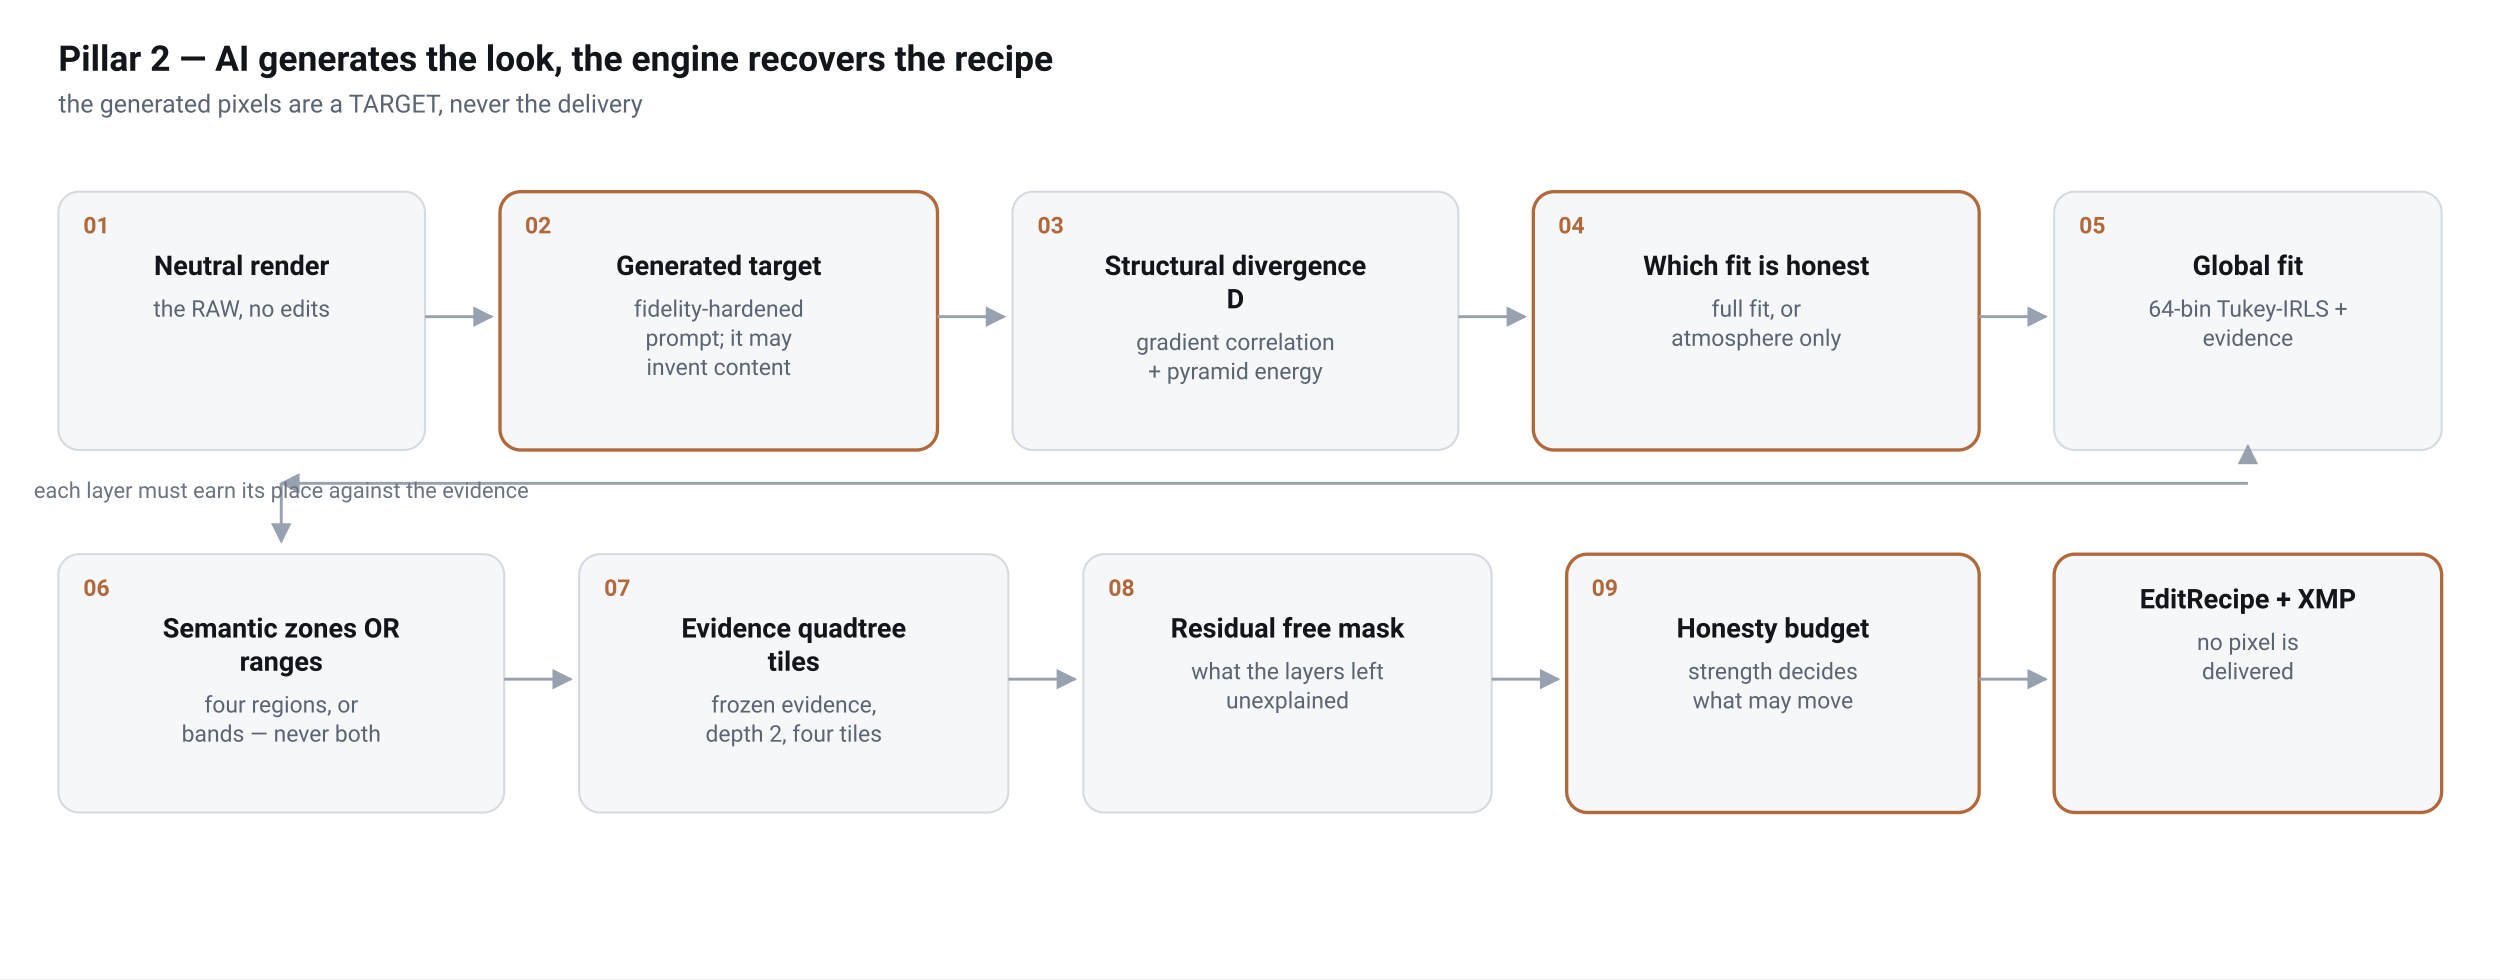
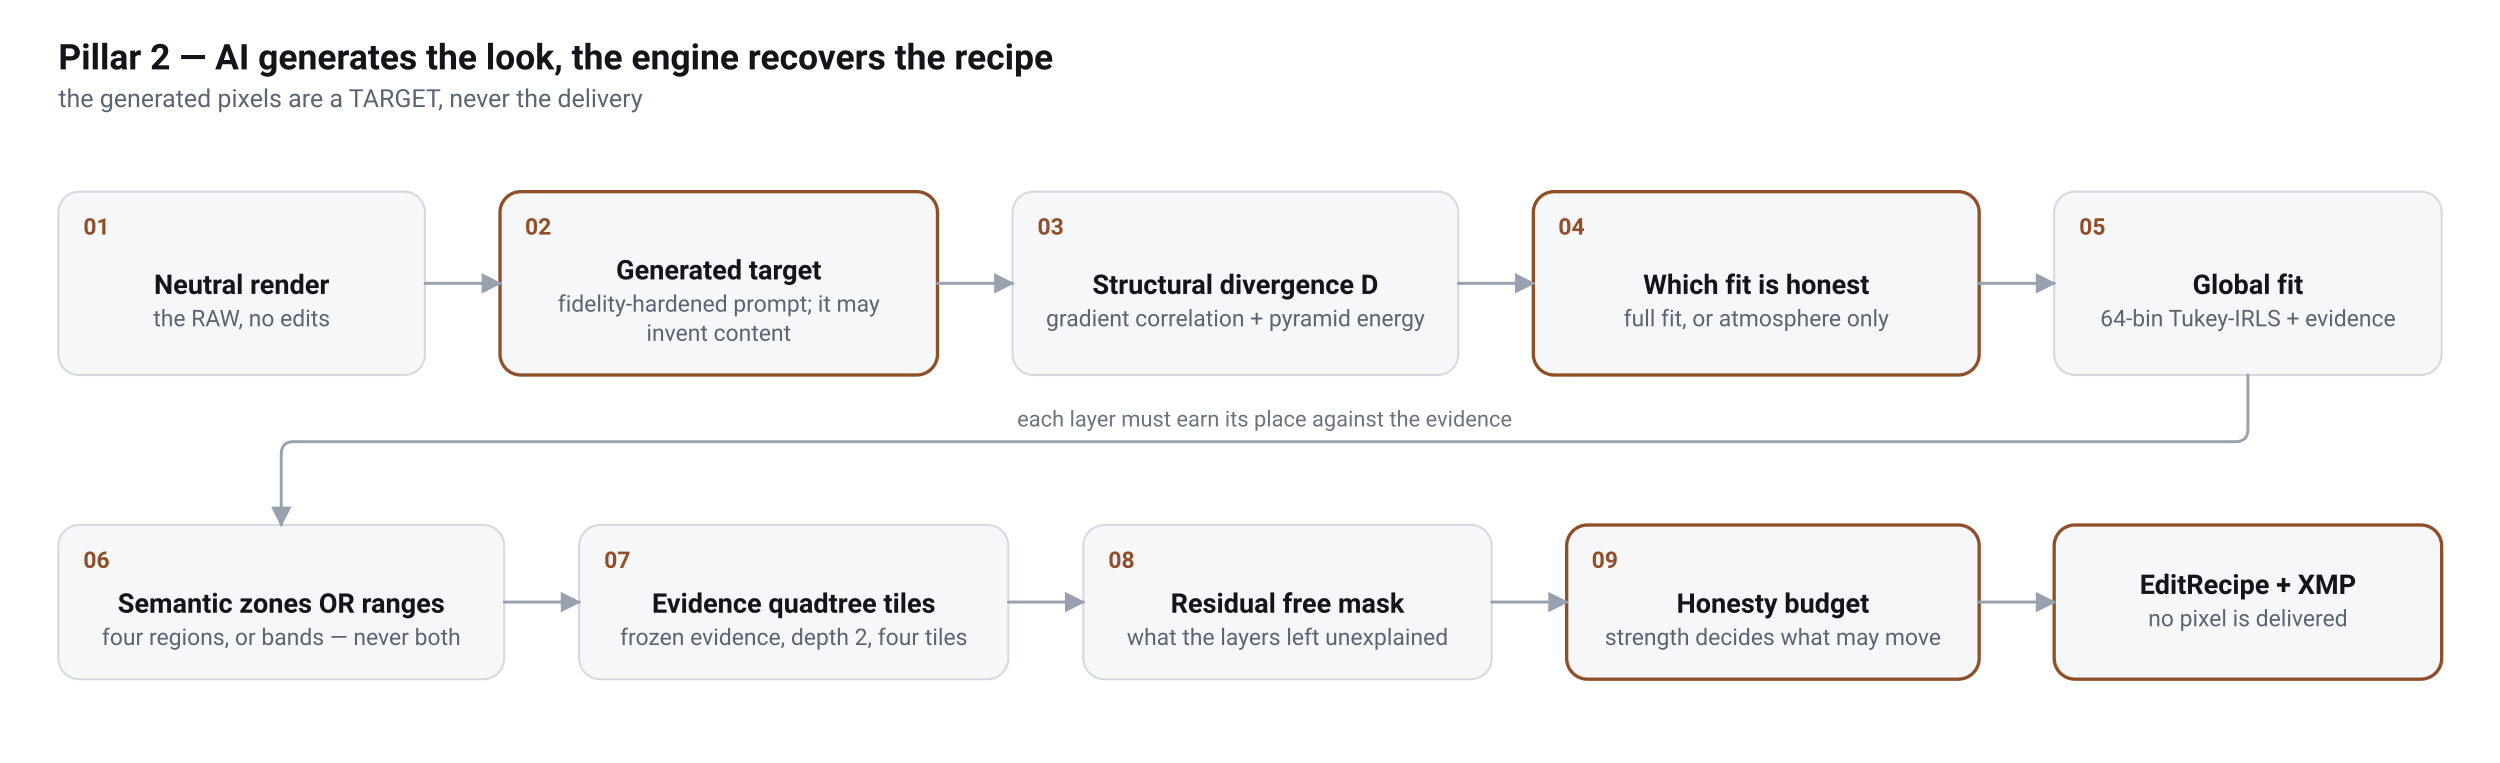
- <svg xmlns="http://www.w3.org/2000/svg" viewBox="0 0 1200 470" width="1200" height="470" role="img" aria-label="Pillar 2: neutral render and a generated target, structural divergence picking the fitting mode, a global fit, then layered attachment under an honesty budget, ending in a recipe and XMP">
+ <svg xmlns="http://www.w3.org/2000/svg" viewBox="0 0 1200 366" width="1200" height="366" role="img" aria-labelledby="dg-title-pillar-reimagine-fit" preserveAspectRatio="xMidYMid meet">
  <defs>
-     <marker id="a" viewBox="0 0 10 10" refX="9" refY="5" markerWidth="7" markerHeight="7" orient="auto-start-reverse">
+     <marker id="dg-pillar-reimagine-fit-arrow" viewBox="0 0 10 10" refX="9" refY="5" markerWidth="7" markerHeight="7" orient="auto-start-reverse">
      <path d="M 0 0 L 10 5 L 0 10 z" fill="#98a1af" />
    </marker>
  </defs>
-   <rect width="1200" height="470" fill="#ffffff" />
-   <text x="28" y="34" font-family="-apple-system, BlinkMacSystemFont, 'Segoe UI', Roboto, 'Helvetica Neue', Arial, sans-serif" font-size="17" font-weight="700" fill="#12151a">Pillar 2 — AI generates the look, the engine recovers the recipe</text>
-   <text x="28" y="54" font-family="-apple-system, BlinkMacSystemFont, 'Segoe UI', Roboto, 'Helvetica Neue', Arial, sans-serif" font-size="12" fill="#5b6472">the generated pixels are a TARGET, never the delivery</text>
-   <rect x="28" y="92" width="176" height="124" rx="10" fill="#f6f7f9" stroke="#d5d9e0" stroke-width="1.0" />
-   <text x="40" y="112" font-family="-apple-system, BlinkMacSystemFont, 'Segoe UI', Roboto, 'Helvetica Neue', Arial, sans-serif" font-size="11" font-weight="700" fill="#b1683a">01</text>
-   <text x="116.0" y="132" text-anchor="middle" font-family="-apple-system, BlinkMacSystemFont, 'Segoe UI', Roboto, 'Helvetica Neue', Arial, sans-serif" font-size="13" font-weight="600" fill="#12151a">Neutral render</text>
-   <text x="116.0" y="152" text-anchor="middle" font-family="-apple-system, BlinkMacSystemFont, 'Segoe UI', Roboto, 'Helvetica Neue', Arial, sans-serif" font-size="11" fill="#5b6472">the RAW, no edits</text>
-   <rect x="240" y="92" width="210" height="124" rx="10" fill="#f6f7f9" stroke="#b1683a" stroke-width="1.6" />
-   <text x="252" y="112" font-family="-apple-system, BlinkMacSystemFont, 'Segoe UI', Roboto, 'Helvetica Neue', Arial, sans-serif" font-size="11" font-weight="700" fill="#b1683a">02</text>
-   <text x="345.0" y="132" text-anchor="middle" font-family="-apple-system, BlinkMacSystemFont, 'Segoe UI', Roboto, 'Helvetica Neue', Arial, sans-serif" font-size="13" font-weight="600" fill="#12151a">Generated target</text>
-   <text x="345.0" y="152" text-anchor="middle" font-family="-apple-system, BlinkMacSystemFont, 'Segoe UI', Roboto, 'Helvetica Neue', Arial, sans-serif" font-size="11" fill="#5b6472">fidelity-hardened</text>
-   <text x="345.0" y="166" text-anchor="middle" font-family="-apple-system, BlinkMacSystemFont, 'Segoe UI', Roboto, 'Helvetica Neue', Arial, sans-serif" font-size="11" fill="#5b6472">prompt; it may</text>
-   <text x="345.0" y="180" text-anchor="middle" font-family="-apple-system, BlinkMacSystemFont, 'Segoe UI', Roboto, 'Helvetica Neue', Arial, sans-serif" font-size="11" fill="#5b6472">invent content</text>
-   <rect x="486" y="92" width="214" height="124" rx="10" fill="#f6f7f9" stroke="#d5d9e0" stroke-width="1.0" />
-   <text x="498" y="112" font-family="-apple-system, BlinkMacSystemFont, 'Segoe UI', Roboto, 'Helvetica Neue', Arial, sans-serif" font-size="11" font-weight="700" fill="#b1683a">03</text>
-   <text x="593.0" y="132" text-anchor="middle" font-family="-apple-system, BlinkMacSystemFont, 'Segoe UI', Roboto, 'Helvetica Neue', Arial, sans-serif" font-size="13" font-weight="600" fill="#12151a">Structural divergence</text>
-   <text x="593.0" y="148" text-anchor="middle" font-family="-apple-system, BlinkMacSystemFont, 'Segoe UI', Roboto, 'Helvetica Neue', Arial, sans-serif" font-size="13" font-weight="600" fill="#12151a">D</text>
-   <text x="593.0" y="168" text-anchor="middle" font-family="-apple-system, BlinkMacSystemFont, 'Segoe UI', Roboto, 'Helvetica Neue', Arial, sans-serif" font-size="11" fill="#5b6472">gradient correlation</text>
-   <text x="593.0" y="182" text-anchor="middle" font-family="-apple-system, BlinkMacSystemFont, 'Segoe UI', Roboto, 'Helvetica Neue', Arial, sans-serif" font-size="11" fill="#5b6472">+ pyramid energy</text>
-   <rect x="736" y="92" width="214" height="124" rx="10" fill="#f6f7f9" stroke="#b1683a" stroke-width="1.6" />
-   <text x="748" y="112" font-family="-apple-system, BlinkMacSystemFont, 'Segoe UI', Roboto, 'Helvetica Neue', Arial, sans-serif" font-size="11" font-weight="700" fill="#b1683a">04</text>
-   <text x="843.0" y="132" text-anchor="middle" font-family="-apple-system, BlinkMacSystemFont, 'Segoe UI', Roboto, 'Helvetica Neue', Arial, sans-serif" font-size="13" font-weight="600" fill="#12151a">Which fit is honest</text>
-   <text x="843.0" y="152" text-anchor="middle" font-family="-apple-system, BlinkMacSystemFont, 'Segoe UI', Roboto, 'Helvetica Neue', Arial, sans-serif" font-size="11" fill="#5b6472">full fit, or</text>
-   <text x="843.0" y="166" text-anchor="middle" font-family="-apple-system, BlinkMacSystemFont, 'Segoe UI', Roboto, 'Helvetica Neue', Arial, sans-serif" font-size="11" fill="#5b6472">atmosphere only</text>
-   <rect x="986" y="92" width="186" height="124" rx="10" fill="#f6f7f9" stroke="#d5d9e0" stroke-width="1.0" />
-   <text x="998" y="112" font-family="-apple-system, BlinkMacSystemFont, 'Segoe UI', Roboto, 'Helvetica Neue', Arial, sans-serif" font-size="11" font-weight="700" fill="#b1683a">05</text>
-   <text x="1079.0" y="132" text-anchor="middle" font-family="-apple-system, BlinkMacSystemFont, 'Segoe UI', Roboto, 'Helvetica Neue', Arial, sans-serif" font-size="13" font-weight="600" fill="#12151a">Global fit</text>
-   <text x="1079.0" y="152" text-anchor="middle" font-family="-apple-system, BlinkMacSystemFont, 'Segoe UI', Roboto, 'Helvetica Neue', Arial, sans-serif" font-size="11" fill="#5b6472">64-bin Tukey-IRLS +</text>
-   <text x="1079.0" y="166" text-anchor="middle" font-family="-apple-system, BlinkMacSystemFont, 'Segoe UI', Roboto, 'Helvetica Neue', Arial, sans-serif" font-size="11" fill="#5b6472">evidence</text>
-   <line x1="204" y1="152" x2="236" y2="152" stroke="#98a1af" stroke-width="1.4" marker-end="url(#a)" />
-   <line x1="450" y1="152" x2="482" y2="152" stroke="#98a1af" stroke-width="1.4" marker-end="url(#a)" />
-   <line x1="700" y1="152" x2="732" y2="152" stroke="#98a1af" stroke-width="1.4" marker-end="url(#a)" />
-   <line x1="950" y1="152" x2="982" y2="152" stroke="#98a1af" stroke-width="1.4" marker-end="url(#a)" />
-   <rect x="28" y="266" width="214" height="124" rx="10" fill="#f6f7f9" stroke="#d5d9e0" stroke-width="1.0" />
-   <text x="40" y="286" font-family="-apple-system, BlinkMacSystemFont, 'Segoe UI', Roboto, 'Helvetica Neue', Arial, sans-serif" font-size="11" font-weight="700" fill="#b1683a">06</text>
-   <text x="135.0" y="306" text-anchor="middle" font-family="-apple-system, BlinkMacSystemFont, 'Segoe UI', Roboto, 'Helvetica Neue', Arial, sans-serif" font-size="13" font-weight="600" fill="#12151a">Semantic zones OR</text>
-   <text x="135.0" y="322" text-anchor="middle" font-family="-apple-system, BlinkMacSystemFont, 'Segoe UI', Roboto, 'Helvetica Neue', Arial, sans-serif" font-size="13" font-weight="600" fill="#12151a">ranges</text>
-   <text x="135.0" y="342" text-anchor="middle" font-family="-apple-system, BlinkMacSystemFont, 'Segoe UI', Roboto, 'Helvetica Neue', Arial, sans-serif" font-size="11" fill="#5b6472">four regions, or</text>
-   <text x="135.0" y="356" text-anchor="middle" font-family="-apple-system, BlinkMacSystemFont, 'Segoe UI', Roboto, 'Helvetica Neue', Arial, sans-serif" font-size="11" fill="#5b6472">bands — never both</text>
-   <rect x="278" y="266" width="206" height="124" rx="10" fill="#f6f7f9" stroke="#d5d9e0" stroke-width="1.0" />
-   <text x="290" y="286" font-family="-apple-system, BlinkMacSystemFont, 'Segoe UI', Roboto, 'Helvetica Neue', Arial, sans-serif" font-size="11" font-weight="700" fill="#b1683a">07</text>
-   <text x="381.0" y="306" text-anchor="middle" font-family="-apple-system, BlinkMacSystemFont, 'Segoe UI', Roboto, 'Helvetica Neue', Arial, sans-serif" font-size="13" font-weight="600" fill="#12151a">Evidence quadtree</text>
-   <text x="381.0" y="322" text-anchor="middle" font-family="-apple-system, BlinkMacSystemFont, 'Segoe UI', Roboto, 'Helvetica Neue', Arial, sans-serif" font-size="13" font-weight="600" fill="#12151a">tiles</text>
-   <text x="381.0" y="342" text-anchor="middle" font-family="-apple-system, BlinkMacSystemFont, 'Segoe UI', Roboto, 'Helvetica Neue', Arial, sans-serif" font-size="11" fill="#5b6472">frozen evidence,</text>
-   <text x="381.0" y="356" text-anchor="middle" font-family="-apple-system, BlinkMacSystemFont, 'Segoe UI', Roboto, 'Helvetica Neue', Arial, sans-serif" font-size="11" fill="#5b6472">depth 2, four tiles</text>
-   <rect x="520" y="266" width="196" height="124" rx="10" fill="#f6f7f9" stroke="#d5d9e0" stroke-width="1.0" />
-   <text x="532" y="286" font-family="-apple-system, BlinkMacSystemFont, 'Segoe UI', Roboto, 'Helvetica Neue', Arial, sans-serif" font-size="11" font-weight="700" fill="#b1683a">08</text>
-   <text x="618.0" y="306" text-anchor="middle" font-family="-apple-system, BlinkMacSystemFont, 'Segoe UI', Roboto, 'Helvetica Neue', Arial, sans-serif" font-size="13" font-weight="600" fill="#12151a">Residual free mask</text>
-   <text x="618.0" y="326" text-anchor="middle" font-family="-apple-system, BlinkMacSystemFont, 'Segoe UI', Roboto, 'Helvetica Neue', Arial, sans-serif" font-size="11" fill="#5b6472">what the layers left</text>
-   <text x="618.0" y="340" text-anchor="middle" font-family="-apple-system, BlinkMacSystemFont, 'Segoe UI', Roboto, 'Helvetica Neue', Arial, sans-serif" font-size="11" fill="#5b6472">unexplained</text>
-   <rect x="752" y="266" width="198" height="124" rx="10" fill="#f6f7f9" stroke="#b1683a" stroke-width="1.6" />
-   <text x="764" y="286" font-family="-apple-system, BlinkMacSystemFont, 'Segoe UI', Roboto, 'Helvetica Neue', Arial, sans-serif" font-size="11" font-weight="700" fill="#b1683a">09</text>
-   <text x="851.0" y="306" text-anchor="middle" font-family="-apple-system, BlinkMacSystemFont, 'Segoe UI', Roboto, 'Helvetica Neue', Arial, sans-serif" font-size="13" font-weight="600" fill="#12151a">Honesty budget</text>
-   <text x="851.0" y="326" text-anchor="middle" font-family="-apple-system, BlinkMacSystemFont, 'Segoe UI', Roboto, 'Helvetica Neue', Arial, sans-serif" font-size="11" fill="#5b6472">strength decides</text>
-   <text x="851.0" y="340" text-anchor="middle" font-family="-apple-system, BlinkMacSystemFont, 'Segoe UI', Roboto, 'Helvetica Neue', Arial, sans-serif" font-size="11" fill="#5b6472">what may move</text>
-   <rect x="986" y="266" width="186" height="124" rx="10" fill="#f6f7f9" stroke="#b1683a" stroke-width="1.6" />
-   <text x="1079.0" y="292" text-anchor="middle" font-family="-apple-system, BlinkMacSystemFont, 'Segoe UI', Roboto, 'Helvetica Neue', Arial, sans-serif" font-size="13" font-weight="600" fill="#12151a">EditRecipe + XMP</text>
-   <text x="1079.0" y="312" text-anchor="middle" font-family="-apple-system, BlinkMacSystemFont, 'Segoe UI', Roboto, 'Helvetica Neue', Arial, sans-serif" font-size="11" fill="#5b6472">no pixel is</text>
-   <text x="1079.0" y="326" text-anchor="middle" font-family="-apple-system, BlinkMacSystemFont, 'Segoe UI', Roboto, 'Helvetica Neue', Arial, sans-serif" font-size="11" fill="#5b6472">delivered</text>
-   <line x1="1079" y1="216" x2="1079" y2="214" stroke="#98a1af" stroke-width="1.4" marker-end="url(#a)" />
-   <line x1="1079" y1="232" x2="135" y2="232" stroke="#98a1af" stroke-width="1.4" marker-end="url(#a)" />
-   <line x1="135" y1="232" x2="135" y2="260" stroke="#98a1af" stroke-width="1.4" marker-end="url(#a)" />
-   <text x="135.0" y="239.0" text-anchor="middle" font-family="-apple-system, BlinkMacSystemFont, 'Segoe UI', Roboto, 'Helvetica Neue', Arial, sans-serif" font-size="10.5" fill="#6b7480">each layer must earn its place against the evidence</text>
-   <line x1="242" y1="326" x2="274" y2="326" stroke="#98a1af" stroke-width="1.4" marker-end="url(#a)" />
-   <line x1="484" y1="326" x2="516" y2="326" stroke="#98a1af" stroke-width="1.4" marker-end="url(#a)" />
-   <line x1="716" y1="326" x2="748" y2="326" stroke="#98a1af" stroke-width="1.4" marker-end="url(#a)" />
-   <line x1="950" y1="326" x2="982" y2="326" stroke="#98a1af" stroke-width="1.4" marker-end="url(#a)" />
+   <rect width="1200" height="366" rx="0" fill="#ffffff" />
+   <text x="28" y="33.3" text-anchor="start" font-family="-apple-system, BlinkMacSystemFont, 'Segoe UI', Roboto, 'Helvetica Neue', Arial, sans-serif" font-size="17" font-weight="700" fill="#12151a">Pillar 2 — AI generates the look, the engine recovers the recipe</text>
+   <text x="28" y="51.4" text-anchor="start" font-family="-apple-system, BlinkMacSystemFont, 'Segoe UI', Roboto, 'Helvetica Neue', Arial, sans-serif" font-size="12" font-weight="400" fill="#5b6472">the generated pixels are a TARGET, never the delivery</text>
+   <rect x="28" y="92" width="176" height="88" rx="10" fill="#f6f7f9" stroke="#d5d9e0" stroke-width="1" />
+   <text x="40" y="112.6" text-anchor="start" font-family="-apple-system, BlinkMacSystemFont, 'Segoe UI', Roboto, 'Helvetica Neue', Arial, sans-serif" font-size="11" font-weight="700" fill="#8f5029">01</text>
+   <text x="116" y="141.1" text-anchor="middle" font-family="-apple-system, BlinkMacSystemFont, 'Segoe UI', Roboto, 'Helvetica Neue', Arial, sans-serif" font-size="13" font-weight="600" fill="#12151a">Neutral render</text>
+   <text x="116" y="156.6" text-anchor="middle" font-family="-apple-system, BlinkMacSystemFont, 'Segoe UI', Roboto, 'Helvetica Neue', Arial, sans-serif" font-size="11" font-weight="400" fill="#5b6472">the RAW, no edits</text>
+   <rect x="240" y="92" width="210" height="88" rx="10" fill="#f6f7f9" stroke="#8f5029" stroke-width="1.6" />
+   <text x="252" y="112.6" text-anchor="start" font-family="-apple-system, BlinkMacSystemFont, 'Segoe UI', Roboto, 'Helvetica Neue', Arial, sans-serif" font-size="11" font-weight="700" fill="#8f5029">02</text>
+   <text x="345" y="134.1" text-anchor="middle" font-family="-apple-system, BlinkMacSystemFont, 'Segoe UI', Roboto, 'Helvetica Neue', Arial, sans-serif" font-size="13" font-weight="600" fill="#12151a">Generated target</text>
+   <text x="345" y="149.6" text-anchor="middle" font-family="-apple-system, BlinkMacSystemFont, 'Segoe UI', Roboto, 'Helvetica Neue', Arial, sans-serif" font-size="11" font-weight="400" fill="#5b6472">fidelity-hardened prompt; it may</text>
+   <text x="345" y="163.6" text-anchor="middle" font-family="-apple-system, BlinkMacSystemFont, 'Segoe UI', Roboto, 'Helvetica Neue', Arial, sans-serif" font-size="11" font-weight="400" fill="#5b6472">invent content</text>
+   <rect x="486" y="92" width="214" height="88" rx="10" fill="#f6f7f9" stroke="#d5d9e0" stroke-width="1" />
+   <text x="498" y="112.6" text-anchor="start" font-family="-apple-system, BlinkMacSystemFont, 'Segoe UI', Roboto, 'Helvetica Neue', Arial, sans-serif" font-size="11" font-weight="700" fill="#8f5029">03</text>
+   <text x="593" y="141.1" text-anchor="middle" font-family="-apple-system, BlinkMacSystemFont, 'Segoe UI', Roboto, 'Helvetica Neue', Arial, sans-serif" font-size="13" font-weight="600" fill="#12151a">Structural divergence D</text>
+   <text x="593" y="156.6" text-anchor="middle" font-family="-apple-system, BlinkMacSystemFont, 'Segoe UI', Roboto, 'Helvetica Neue', Arial, sans-serif" font-size="11" font-weight="400" fill="#5b6472">gradient correlation + pyramid energy</text>
+   <rect x="736" y="92" width="214" height="88" rx="10" fill="#f6f7f9" stroke="#8f5029" stroke-width="1.6" />
+   <text x="748" y="112.6" text-anchor="start" font-family="-apple-system, BlinkMacSystemFont, 'Segoe UI', Roboto, 'Helvetica Neue', Arial, sans-serif" font-size="11" font-weight="700" fill="#8f5029">04</text>
+   <text x="843" y="141.1" text-anchor="middle" font-family="-apple-system, BlinkMacSystemFont, 'Segoe UI', Roboto, 'Helvetica Neue', Arial, sans-serif" font-size="13" font-weight="600" fill="#12151a">Which fit is honest</text>
+   <text x="843" y="156.6" text-anchor="middle" font-family="-apple-system, BlinkMacSystemFont, 'Segoe UI', Roboto, 'Helvetica Neue', Arial, sans-serif" font-size="11" font-weight="400" fill="#5b6472">full fit, or atmosphere only</text>
+   <rect x="986" y="92" width="186" height="88" rx="10" fill="#f6f7f9" stroke="#d5d9e0" stroke-width="1" />
+   <text x="998" y="112.6" text-anchor="start" font-family="-apple-system, BlinkMacSystemFont, 'Segoe UI', Roboto, 'Helvetica Neue', Arial, sans-serif" font-size="11" font-weight="700" fill="#8f5029">05</text>
+   <text x="1079" y="141.1" text-anchor="middle" font-family="-apple-system, BlinkMacSystemFont, 'Segoe UI', Roboto, 'Helvetica Neue', Arial, sans-serif" font-size="13" font-weight="600" fill="#12151a">Global fit</text>
+   <text x="1079" y="156.6" text-anchor="middle" font-family="-apple-system, BlinkMacSystemFont, 'Segoe UI', Roboto, 'Helvetica Neue', Arial, sans-serif" font-size="11" font-weight="400" fill="#5b6472">64-bin Tukey-IRLS + evidence</text>
+   <rect x="28" y="252" width="214" height="74" rx="10" fill="#f6f7f9" stroke="#d5d9e0" stroke-width="1" />
+   <text x="40" y="272.6" text-anchor="start" font-family="-apple-system, BlinkMacSystemFont, 'Segoe UI', Roboto, 'Helvetica Neue', Arial, sans-serif" font-size="11" font-weight="700" fill="#8f5029">06</text>
+   <text x="135" y="294.1" text-anchor="middle" font-family="-apple-system, BlinkMacSystemFont, 'Segoe UI', Roboto, 'Helvetica Neue', Arial, sans-serif" font-size="13" font-weight="600" fill="#12151a">Semantic zones OR ranges</text>
+   <text x="135" y="309.6" text-anchor="middle" font-family="-apple-system, BlinkMacSystemFont, 'Segoe UI', Roboto, 'Helvetica Neue', Arial, sans-serif" font-size="11" font-weight="400" fill="#5b6472">four regions, or bands — never both</text>
+   <rect x="278" y="252" width="206" height="74" rx="10" fill="#f6f7f9" stroke="#d5d9e0" stroke-width="1" />
+   <text x="290" y="272.6" text-anchor="start" font-family="-apple-system, BlinkMacSystemFont, 'Segoe UI', Roboto, 'Helvetica Neue', Arial, sans-serif" font-size="11" font-weight="700" fill="#8f5029">07</text>
+   <text x="381" y="294.1" text-anchor="middle" font-family="-apple-system, BlinkMacSystemFont, 'Segoe UI', Roboto, 'Helvetica Neue', Arial, sans-serif" font-size="13" font-weight="600" fill="#12151a">Evidence quadtree tiles</text>
+   <text x="381" y="309.6" text-anchor="middle" font-family="-apple-system, BlinkMacSystemFont, 'Segoe UI', Roboto, 'Helvetica Neue', Arial, sans-serif" font-size="11" font-weight="400" fill="#5b6472">frozen evidence, depth 2, four tiles</text>
+   <rect x="520" y="252" width="196" height="74" rx="10" fill="#f6f7f9" stroke="#d5d9e0" stroke-width="1" />
+   <text x="532" y="272.6" text-anchor="start" font-family="-apple-system, BlinkMacSystemFont, 'Segoe UI', Roboto, 'Helvetica Neue', Arial, sans-serif" font-size="11" font-weight="700" fill="#8f5029">08</text>
+   <text x="618" y="294.1" text-anchor="middle" font-family="-apple-system, BlinkMacSystemFont, 'Segoe UI', Roboto, 'Helvetica Neue', Arial, sans-serif" font-size="13" font-weight="600" fill="#12151a">Residual free mask</text>
+   <text x="618" y="309.6" text-anchor="middle" font-family="-apple-system, BlinkMacSystemFont, 'Segoe UI', Roboto, 'Helvetica Neue', Arial, sans-serif" font-size="11" font-weight="400" fill="#5b6472">what the layers left unexplained</text>
+   <rect x="752" y="252" width="198" height="74" rx="10" fill="#f6f7f9" stroke="#8f5029" stroke-width="1.6" />
+   <text x="764" y="272.6" text-anchor="start" font-family="-apple-system, BlinkMacSystemFont, 'Segoe UI', Roboto, 'Helvetica Neue', Arial, sans-serif" font-size="11" font-weight="700" fill="#8f5029">09</text>
+   <text x="851" y="294.1" text-anchor="middle" font-family="-apple-system, BlinkMacSystemFont, 'Segoe UI', Roboto, 'Helvetica Neue', Arial, sans-serif" font-size="13" font-weight="600" fill="#12151a">Honesty budget</text>
+   <text x="851" y="309.6" text-anchor="middle" font-family="-apple-system, BlinkMacSystemFont, 'Segoe UI', Roboto, 'Helvetica Neue', Arial, sans-serif" font-size="11" font-weight="400" fill="#5b6472">strength decides what may move</text>
+   <rect x="986" y="252" width="186" height="74" rx="10" fill="#f6f7f9" stroke="#8f5029" stroke-width="1.6" />
+   <text x="1079" y="285.1" text-anchor="middle" font-family="-apple-system, BlinkMacSystemFont, 'Segoe UI', Roboto, 'Helvetica Neue', Arial, sans-serif" font-size="13" font-weight="600" fill="#12151a">EditRecipe + XMP</text>
+   <text x="1079" y="300.6" text-anchor="middle" font-family="-apple-system, BlinkMacSystemFont, 'Segoe UI', Roboto, 'Helvetica Neue', Arial, sans-serif" font-size="11" font-weight="400" fill="#5b6472">no pixel is delivered</text>
+   <path d="M 204 136 L 240 136" fill="none" stroke="#98a1af" stroke-width="1.4" stroke-linecap="round" stroke-linejoin="round" marker-end="url(#dg-pillar-reimagine-fit-arrow)" />
+   <path d="M 450 136 L 486 136" fill="none" stroke="#98a1af" stroke-width="1.4" stroke-linecap="round" stroke-linejoin="round" marker-end="url(#dg-pillar-reimagine-fit-arrow)" />
+   <path d="M 700 136 L 736 136" fill="none" stroke="#98a1af" stroke-width="1.4" stroke-linecap="round" stroke-linejoin="round" marker-end="url(#dg-pillar-reimagine-fit-arrow)" />
+   <path d="M 950 136 L 986 136" fill="none" stroke="#98a1af" stroke-width="1.4" stroke-linecap="round" stroke-linejoin="round" marker-end="url(#dg-pillar-reimagine-fit-arrow)" />
+   <path d="M 242 289 L 278 289" fill="none" stroke="#98a1af" stroke-width="1.4" stroke-linecap="round" stroke-linejoin="round" marker-end="url(#dg-pillar-reimagine-fit-arrow)" />
+   <path d="M 484 289 L 520 289" fill="none" stroke="#98a1af" stroke-width="1.4" stroke-linecap="round" stroke-linejoin="round" marker-end="url(#dg-pillar-reimagine-fit-arrow)" />
+   <path d="M 716 289 L 752 289" fill="none" stroke="#98a1af" stroke-width="1.4" stroke-linecap="round" stroke-linejoin="round" marker-end="url(#dg-pillar-reimagine-fit-arrow)" />
+   <path d="M 950 289 L 986 289" fill="none" stroke="#98a1af" stroke-width="1.4" stroke-linecap="round" stroke-linejoin="round" marker-end="url(#dg-pillar-reimagine-fit-arrow)" />
+   <path d="M 1079 180 L 1079 206 Q 1079 212 1073 212 L 141 212 Q 135 212 135 218 L 135 252" fill="none" stroke="#98a1af" stroke-width="1.4" stroke-linecap="round" stroke-linejoin="round" marker-end="url(#dg-pillar-reimagine-fit-arrow)" />
+   <text x="607" y="204.7" text-anchor="middle" font-family="-apple-system, BlinkMacSystemFont, 'Segoe UI', Roboto, 'Helvetica Neue', Arial, sans-serif" font-size="10.5" font-weight="400" fill="#6b7480">each layer must earn its place against the evidence</text>
</svg>
